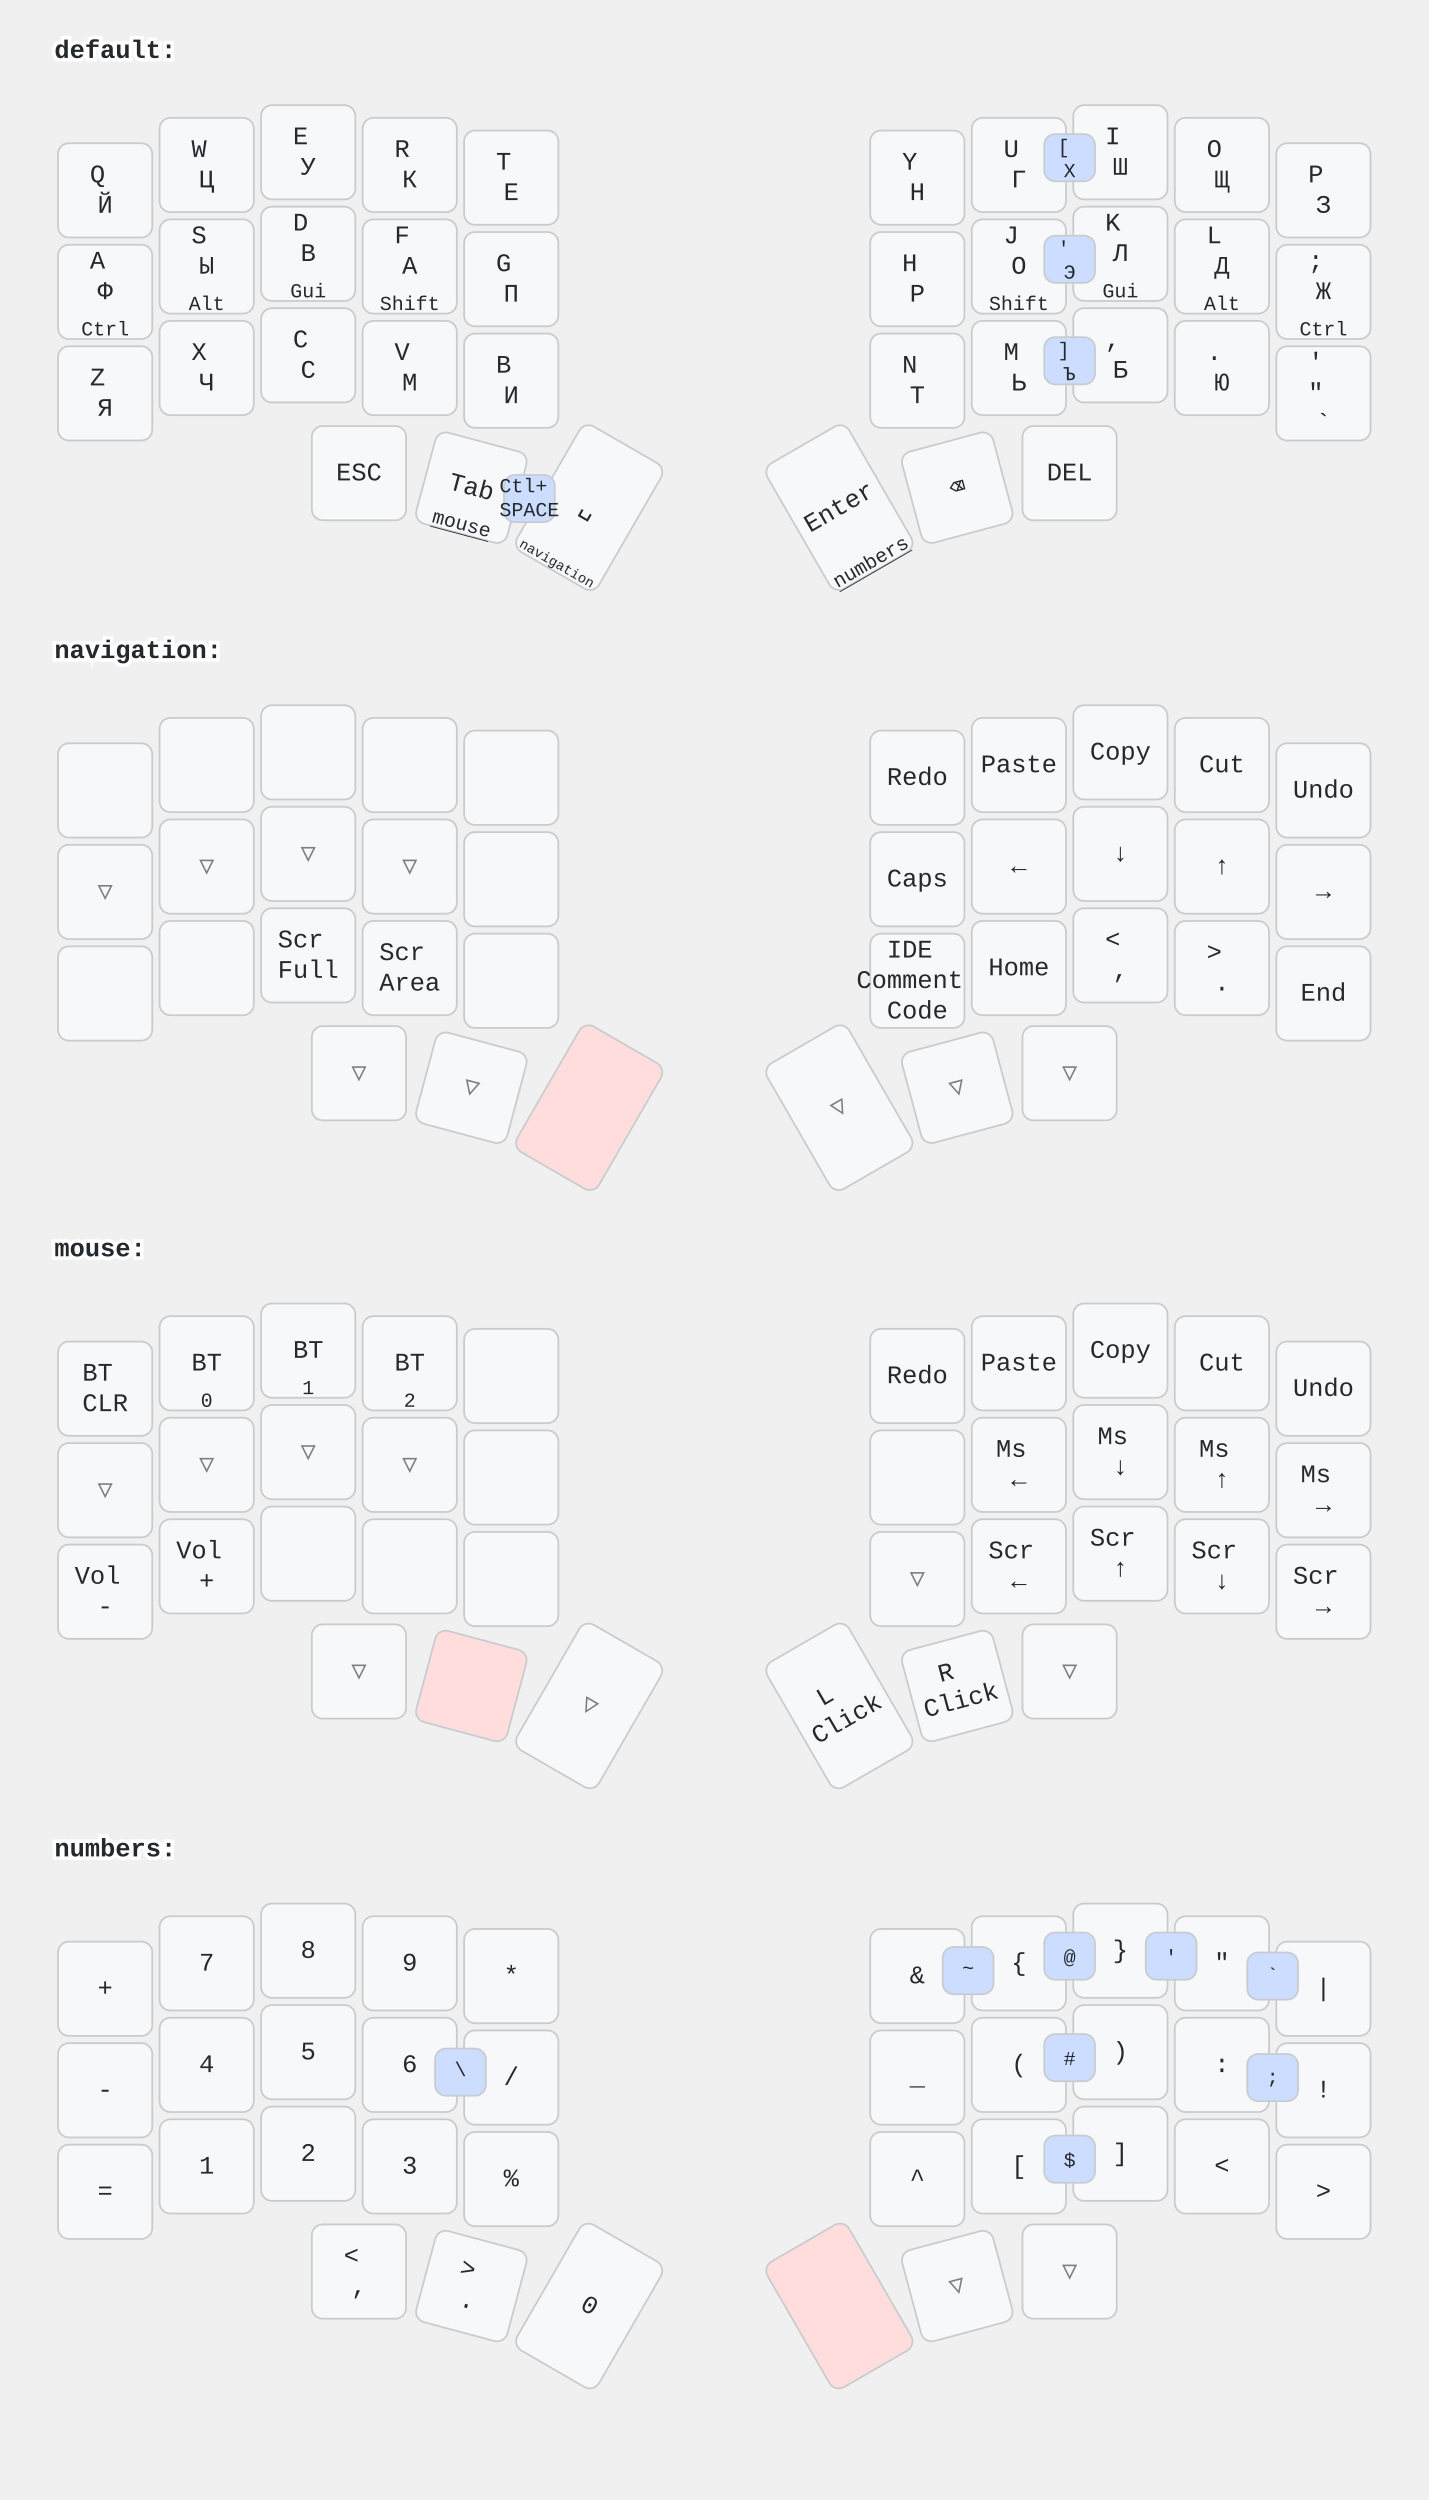
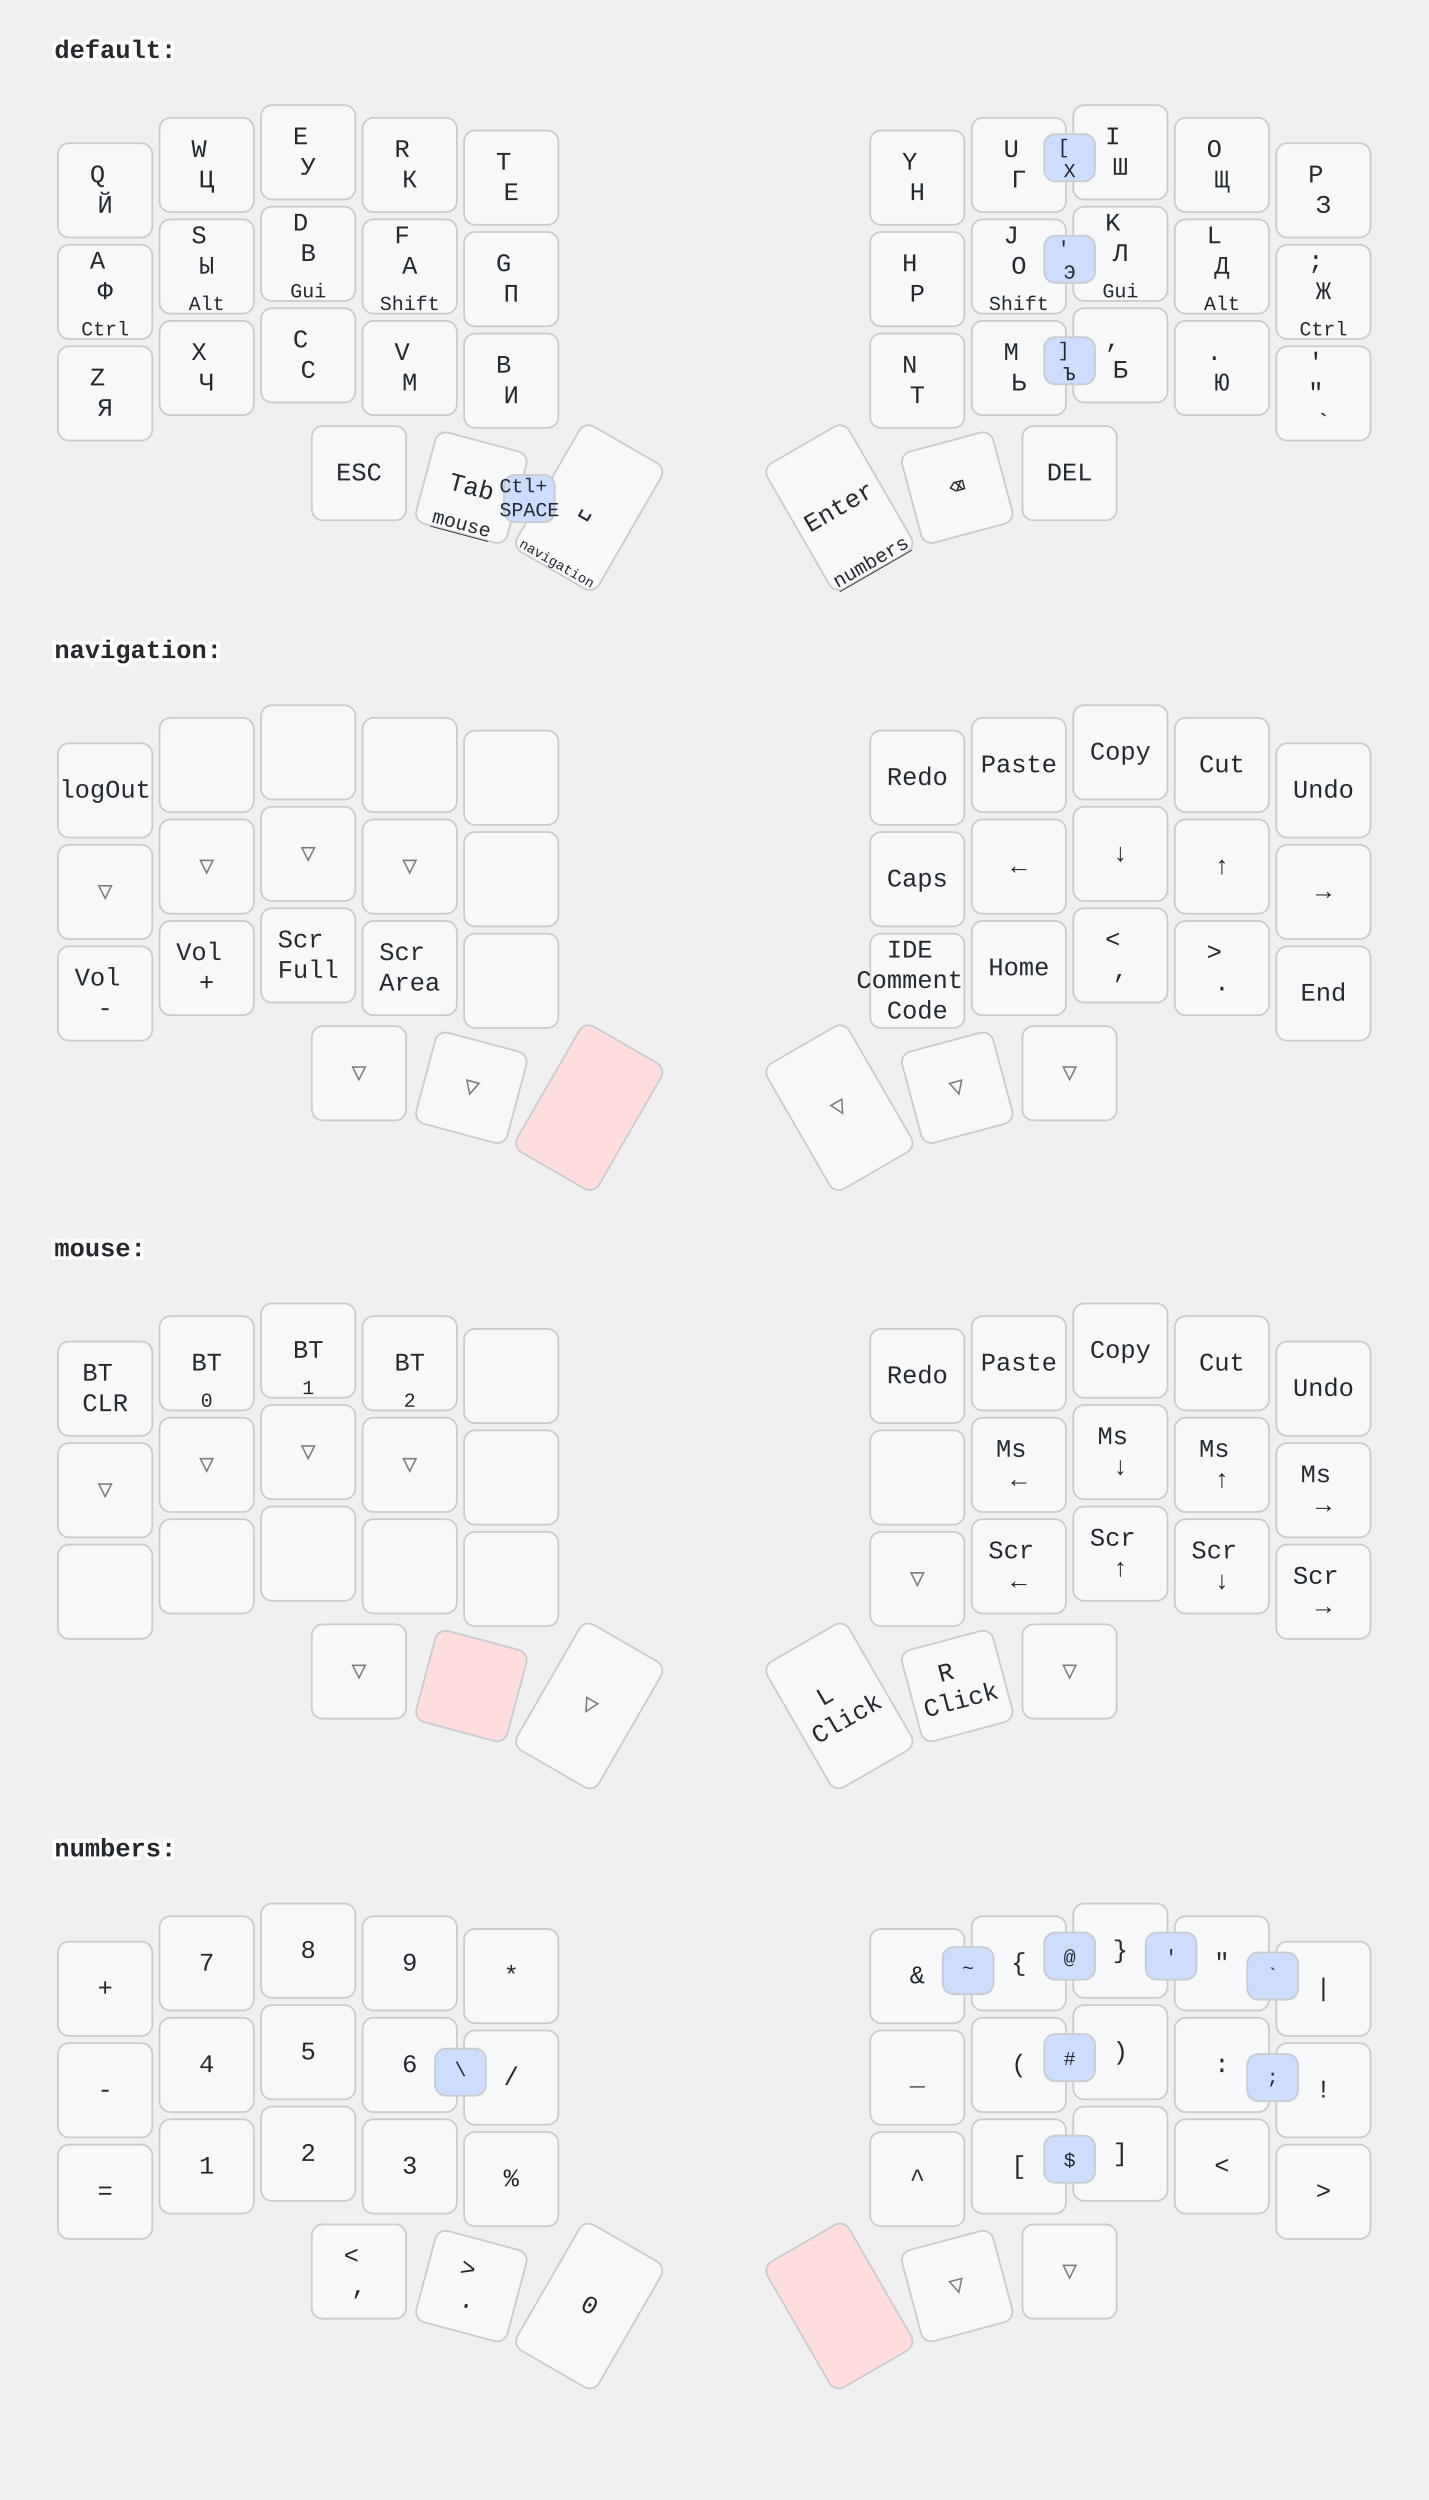
<svg xmlns="http://www.w3.org/2000/svg" width="788" height="1379" viewBox="0 0 788 1379" class="keymap">
  <style>/* inherit to force styles through use tags */
svg path {
    fill: inherit;
}

/* font and background color specifications */
svg.keymap {
    font-family: SFMono-Regular,Consolas,Liberation Mono,Menlo,monospace;
    font-size: 14px;
    font-kerning: normal;
    text-rendering: optimizeLegibility;
    fill: #24292e;
}

/* default key styling */
rect.key {
    fill: #f6f8fa;
}

rect.key, rect.combo {
    stroke: #c9cccf;
    stroke-width: 1;
}

/* default key side styling, only used is draw_key_sides is set */
rect.side {
    filter: brightness(90%);
}

/* color accent for combo boxes */
rect.combo, rect.combo-separate {
    fill: #cdf;
}

/* color accent for held keys */
rect.held, rect.combo.held {
    fill: #fdd;
}

/* color accent for ghost (optional) keys */
rect.ghost, rect.combo.ghost {
    stroke-dasharray: 4, 4;
    stroke-width: 2;
}

text {
    text-anchor: middle;
    dominant-baseline: middle;
}

/* styling for layer labels */
text.label {
    font-weight: bold;
    text-anchor: start;
    stroke: white;
    stroke-width: 4;
    paint-order: stroke;
}

/* styling for optional footer */
text.footer {
    text-anchor: end;
    dominant-baseline: auto;
    stroke: white;
    stroke-width: 4;
    paint-order: stroke;
}

/* styling for combo tap, and key non-tap label text */
text.combo, text.hold, text.shifted, text.left, text.right {
    font-size: 11px;
}

text.hold {
    text-anchor: middle;
    dominant-baseline: auto;
}

text.shifted {
    text-anchor: middle;
    dominant-baseline: hanging;
}

text.left {
    text-anchor: start;
}

text.right {
    text-anchor: end;
}

text.layer-activator {
    text-decoration: underline;
}

/* styling for hold/shifted label text in combo box */
text.combo.hold, text.combo.shifted, text.combo.left, text.combo.right {
    font-size: 8px;
}

/* lighter symbol for transparent keys */
text.trans {
    fill: #7b7e81;
}

/* styling for combo dendrons */
path.combo {
    stroke-width: 1;
    stroke: gray;
    fill: none;
}

/* Start Tabler Icons Cleanup */
/* cannot use height/width with glyphs */
.icon-tabler &gt; path {
    fill: inherit;
    stroke: inherit;
    stroke-width: 2;
}
/* hide tabler's default box */
.icon-tabler &gt; path[stroke="none"][fill="none"] {
    visibility: hidden;
}
/* End Tabler Icons Cleanup */

@media (prefers-color-scheme: dark) {
svg.keymap { fill: #d1d6db; }
rect.key { fill: #3f4750; }
rect.key, rect.combo { stroke: #60666c; }
rect.combo, rect.combo-separate { fill: #1f3d7a; }
rect.held, rect.combo.held { fill: #854747; }
text.label, text.footer { stroke: black; }
text.trans { fill: #7e8184; }
path.combo { stroke: #7f7f7f; }

}</style>
  <g transform="translate(30, 0)" class="layer-default">
    <text x="0" y="28" class="label" id="default">default:</text>
    <g transform="translate(0, 56)">
      <g transform="translate(28, 49)" class="key keypos-0">
        <rect rx="6" ry="6" x="-26" y="-26" width="52" height="52" class="key" />
        <text x="0" y="0" class="key tap">
          <tspan x="0" dy="-0.6em">Q</tspan>
          <tspan x="0" dy="1.2em">Й</tspan>
        </text>
      </g>
      <g transform="translate(84, 35)" class="key keypos-1">
        <rect rx="6" ry="6" x="-26" y="-26" width="52" height="52" class="key" />
        <text x="0" y="0" class="key tap">
          <tspan x="0" dy="-0.6em">W</tspan>
          <tspan x="0" dy="1.2em">Ц</tspan>
        </text>
      </g>
      <g transform="translate(140, 28)" class="key keypos-2">
        <rect rx="6" ry="6" x="-26" y="-26" width="52" height="52" class="key" />
        <text x="0" y="0" class="key tap">
          <tspan x="0" dy="-0.6em">E</tspan>
          <tspan x="0" dy="1.2em">У</tspan>
        </text>
      </g>
      <g transform="translate(196, 35)" class="key keypos-3">
        <rect rx="6" ry="6" x="-26" y="-26" width="52" height="52" class="key" />
        <text x="0" y="0" class="key tap">
          <tspan x="0" dy="-0.6em">R</tspan>
          <tspan x="0" dy="1.2em">К</tspan>
        </text>
      </g>
      <g transform="translate(252, 42)" class="key keypos-4">
        <rect rx="6" ry="6" x="-26" y="-26" width="52" height="52" class="key" />
        <text x="0" y="0" class="key tap">
          <tspan x="0" dy="-0.6em">T</tspan>
          <tspan x="0" dy="1.2em">Е</tspan>
        </text>
      </g>
      <g transform="translate(476, 42)" class="key keypos-5">
        <rect rx="6" ry="6" x="-26" y="-26" width="52" height="52" class="key" />
        <text x="0" y="0" class="key tap">
          <tspan x="0" dy="-0.6em">Y</tspan>
          <tspan x="0" dy="1.2em">Н</tspan>
        </text>
      </g>
      <g transform="translate(532, 35)" class="key keypos-6">
        <rect rx="6" ry="6" x="-26" y="-26" width="52" height="52" class="key" />
        <text x="0" y="0" class="key tap">
          <tspan x="0" dy="-0.6em">U</tspan>
          <tspan x="0" dy="1.2em">Г</tspan>
        </text>
      </g>
      <g transform="translate(588, 28)" class="key keypos-7">
        <rect rx="6" ry="6" x="-26" y="-26" width="52" height="52" class="key" />
        <text x="0" y="0" class="key tap">
          <tspan x="0" dy="-0.6em">I</tspan>
          <tspan x="0" dy="1.2em">Ш</tspan>
        </text>
      </g>
      <g transform="translate(644, 35)" class="key keypos-8">
        <rect rx="6" ry="6" x="-26" y="-26" width="52" height="52" class="key" />
        <text x="0" y="0" class="key tap">
          <tspan x="0" dy="-0.6em">O</tspan>
          <tspan x="0" dy="1.2em">Щ</tspan>
        </text>
      </g>
      <g transform="translate(700, 49)" class="key keypos-9">
        <rect rx="6" ry="6" x="-26" y="-26" width="52" height="52" class="key" />
        <text x="0" y="0" class="key tap">
          <tspan x="0" dy="-0.6em">P</tspan>
          <tspan x="0" dy="1.2em">З</tspan>
        </text>
      </g>
      <g transform="translate(28, 105)" class="key keypos-10">
        <rect rx="6" ry="6" x="-26" y="-26" width="52" height="52" class="key" />
        <text x="0" y="0" class="key tap">
          <tspan x="0" dy="-1.2em">A</tspan>
          <tspan x="0" dy="1.2em">Ф</tspan>
        </text>
        <text x="0" y="24" class="key hold">Ctrl</text>
      </g>
      <g transform="translate(84, 91)" class="key keypos-11">
        <rect rx="6" ry="6" x="-26" y="-26" width="52" height="52" class="key" />
        <text x="0" y="0" class="key tap">
          <tspan x="0" dy="-1.2em">S</tspan>
          <tspan x="0" dy="1.2em">Ы</tspan>
        </text>
        <text x="0" y="24" class="key hold">Alt</text>
      </g>
      <g transform="translate(140, 84)" class="key keypos-12">
        <rect rx="6" ry="6" x="-26" y="-26" width="52" height="52" class="key" />
        <text x="0" y="0" class="key tap">
          <tspan x="0" dy="-1.2em">D</tspan>
          <tspan x="0" dy="1.2em">В</tspan>
        </text>
        <text x="0" y="24" class="key hold">Gui</text>
      </g>
      <g transform="translate(196, 91)" class="key keypos-13">
        <rect rx="6" ry="6" x="-26" y="-26" width="52" height="52" class="key" />
        <text x="0" y="0" class="key tap">
          <tspan x="0" dy="-1.2em">F</tspan>
          <tspan x="0" dy="1.2em">А</tspan>
        </text>
        <text x="0" y="24" class="key hold">Shift</text>
      </g>
      <g transform="translate(252, 98)" class="key keypos-14">
        <rect rx="6" ry="6" x="-26" y="-26" width="52" height="52" class="key" />
        <text x="0" y="0" class="key tap">
          <tspan x="0" dy="-0.6em">G</tspan>
          <tspan x="0" dy="1.2em">П</tspan>
        </text>
      </g>
      <g transform="translate(476, 98)" class="key keypos-15">
        <rect rx="6" ry="6" x="-26" y="-26" width="52" height="52" class="key" />
        <text x="0" y="0" class="key tap">
          <tspan x="0" dy="-0.6em">H</tspan>
          <tspan x="0" dy="1.2em">Р</tspan>
        </text>
      </g>
      <g transform="translate(532, 91)" class="key keypos-16">
        <rect rx="6" ry="6" x="-26" y="-26" width="52" height="52" class="key" />
        <text x="0" y="0" class="key tap">
          <tspan x="0" dy="-1.2em">J</tspan>
          <tspan x="0" dy="1.2em">О</tspan>
        </text>
        <text x="0" y="24" class="key hold">Shift</text>
      </g>
      <g transform="translate(588, 84)" class="key keypos-17">
        <rect rx="6" ry="6" x="-26" y="-26" width="52" height="52" class="key" />
        <text x="0" y="0" class="key tap">
          <tspan x="0" dy="-1.2em">K</tspan>
          <tspan x="0" dy="1.2em">Л</tspan>
        </text>
        <text x="0" y="24" class="key hold">Gui</text>
      </g>
      <g transform="translate(644, 91)" class="key keypos-18">
        <rect rx="6" ry="6" x="-26" y="-26" width="52" height="52" class="key" />
        <text x="0" y="0" class="key tap">
          <tspan x="0" dy="-1.2em">L</tspan>
          <tspan x="0" dy="1.2em">Д</tspan>
        </text>
        <text x="0" y="24" class="key hold">Alt</text>
      </g>
      <g transform="translate(700, 105)" class="key keypos-19">
        <rect rx="6" ry="6" x="-26" y="-26" width="52" height="52" class="key" />
        <text x="0" y="0" class="key tap">
          <tspan x="0" dy="-1.2em">;</tspan>
          <tspan x="0" dy="1.2em">Ж</tspan>
        </text>
        <text x="0" y="24" class="key hold">Ctrl</text>
      </g>
      <g transform="translate(28, 161)" class="key keypos-20">
        <rect rx="6" ry="6" x="-26" y="-26" width="52" height="52" class="key" />
        <text x="0" y="0" class="key tap">
          <tspan x="0" dy="-0.6em">Z</tspan>
          <tspan x="0" dy="1.2em">Я</tspan>
        </text>
      </g>
      <g transform="translate(84, 147)" class="key keypos-21">
        <rect rx="6" ry="6" x="-26" y="-26" width="52" height="52" class="key" />
        <text x="0" y="0" class="key tap">
          <tspan x="0" dy="-0.6em">X</tspan>
          <tspan x="0" dy="1.2em">Ч</tspan>
        </text>
      </g>
      <g transform="translate(140, 140)" class="key keypos-22">
        <rect rx="6" ry="6" x="-26" y="-26" width="52" height="52" class="key" />
        <text x="0" y="0" class="key tap">
          <tspan x="0" dy="-0.6em">C</tspan>
          <tspan x="0" dy="1.2em">С</tspan>
        </text>
      </g>
      <g transform="translate(196, 147)" class="key keypos-23">
        <rect rx="6" ry="6" x="-26" y="-26" width="52" height="52" class="key" />
        <text x="0" y="0" class="key tap">
          <tspan x="0" dy="-0.6em">V</tspan>
          <tspan x="0" dy="1.2em">М</tspan>
        </text>
      </g>
      <g transform="translate(252, 154)" class="key keypos-24">
        <rect rx="6" ry="6" x="-26" y="-26" width="52" height="52" class="key" />
        <text x="0" y="0" class="key tap">
          <tspan x="0" dy="-0.6em">B</tspan>
          <tspan x="0" dy="1.2em">И</tspan>
        </text>
      </g>
      <g transform="translate(476, 154)" class="key keypos-25">
        <rect rx="6" ry="6" x="-26" y="-26" width="52" height="52" class="key" />
        <text x="0" y="0" class="key tap">
          <tspan x="0" dy="-0.6em">N</tspan>
          <tspan x="0" dy="1.2em">Т</tspan>
        </text>
      </g>
      <g transform="translate(532, 147)" class="key keypos-26">
        <rect rx="6" ry="6" x="-26" y="-26" width="52" height="52" class="key" />
        <text x="0" y="0" class="key tap">
          <tspan x="0" dy="-0.6em">M</tspan>
          <tspan x="0" dy="1.2em">Ь</tspan>
        </text>
      </g>
      <g transform="translate(588, 140)" class="key keypos-27">
        <rect rx="6" ry="6" x="-26" y="-26" width="52" height="52" class="key" />
        <text x="0" y="0" class="key tap">
          <tspan x="0" dy="-0.6em">,</tspan>
          <tspan x="0" dy="1.2em">Б</tspan>
        </text>
      </g>
      <g transform="translate(644, 147)" class="key keypos-28">
        <rect rx="6" ry="6" x="-26" y="-26" width="52" height="52" class="key" />
        <text x="0" y="0" class="key tap">
          <tspan x="0" dy="-0.6em">.</tspan>
          <tspan x="0" dy="1.2em">Ю</tspan>
        </text>
      </g>
      <g transform="translate(700, 161)" class="key keypos-29">
        <rect rx="6" ry="6" x="-26" y="-26" width="52" height="52" class="key" />
        <text x="0" y="0" class="key tap">
          <tspan x="0" dy="-1.2em">'</tspan>
          <tspan x="0" dy="1.2em">"</tspan>
          <tspan x="0" dy="1.2em">`</tspan>
        </text>
      </g>
      <g transform="translate(168, 205)" class="key keypos-30">
        <rect rx="6" ry="6" x="-26" y="-26" width="52" height="52" class="key" />
        <text x="0" y="0" class="key tap">ESC</text>
      </g>
      <g transform="translate(230, 213) rotate(15.0)" class="key keypos-31">
        <rect rx="6" ry="6" x="-26" y="-26" width="52" height="52" class="key" />
        <text x="0" y="0" class="key tap">Tab</text>
        <a href="#mouse">
          <text x="0" y="24" class="key hold layer-activator">mouse</text>
        </a>
      </g>
      <g transform="translate(295, 224) rotate(30.0)" class="key keypos-32">
        <rect rx="6" ry="6" x="-26" y="-40" width="52" height="80" class="key" />
        <text x="0" y="0" class="key tap">␣</text>
        <a href="#navigation">
          <text x="0" y="38" class="key hold layer-activator">
            <tspan style="font-size: 70%">navigation</tspan>
          </text>
        </a>
      </g>
      <g transform="translate(433, 224) rotate(-30.0)" class="key keypos-33">
        <rect rx="6" ry="6" x="-26" y="-40" width="52" height="80" class="key" />
        <text x="0" y="0" class="key tap">Enter</text>
        <a href="#numbers">
          <text x="0" y="38" class="key hold layer-activator">numbers</text>
        </a>
      </g>
      <g transform="translate(498, 213) rotate(-15.0)" class="key keypos-34">
        <rect rx="6" ry="6" x="-26" y="-26" width="52" height="52" class="key" />
        <text x="0" y="0" class="key tap">⌫</text>
      </g>
      <g transform="translate(560, 205)" class="key keypos-35">
        <rect rx="6" ry="6" x="-26" y="-26" width="52" height="52" class="key" />
        <text x="0" y="0" class="key tap">DEL</text>
      </g>
      <g class="combo combopos-0">
        <rect rx="6" ry="6" x="546" y="18" width="28" height="26" class="combo" />
        <text x="560" y="32" class="combo tap">
          <tspan x="560" dy="-0.6em">[</tspan>
          <tspan x="560" dy="1.2em">Х</tspan>
        </text>
      </g>
      <g class="combo combopos-1">
        <rect rx="6" ry="6" x="546" y="74" width="28" height="26" class="combo" />
        <text x="560" y="88" class="combo tap">
          <tspan x="560" dy="-0.6em">'</tspan>
          <tspan x="560" dy="1.2em">Э</tspan>
        </text>
      </g>
      <g class="combo combopos-2">
        <rect rx="6" ry="6" x="546" y="130" width="28" height="26" class="combo" />
        <text x="560" y="144" class="combo tap">
          <tspan x="560" dy="-0.6em">]</tspan>
          <tspan x="560" dy="1.2em">Ъ</tspan>
        </text>
      </g>
      <g class="combo combopos-3">
        <rect rx="6" ry="6" x="248" y="206" width="28" height="26" class="combo" />
        <text x="262" y="219" class="combo tap">
          <tspan x="262" dy="-0.6em">Ctl+</tspan>
          <tspan x="262" dy="1.2em">SPACE</tspan>
        </text>
      </g>
    </g>
  </g>
  <g transform="translate(30, 331)" class="layer-navigation">
    <text x="0" y="28" class="label" id="navigation">navigation:</text>
    <g transform="translate(0, 56)">
      <g transform="translate(28, 49)" class="key keypos-0">
        <rect rx="6" ry="6" x="-26" y="-26" width="52" height="52" class="key" />
+         <text x="0" y="0" class="key tap">logOut</text>
      </g>
      <g transform="translate(84, 35)" class="key keypos-1">
        <rect rx="6" ry="6" x="-26" y="-26" width="52" height="52" class="key" />
      </g>
      <g transform="translate(140, 28)" class="key keypos-2">
        <rect rx="6" ry="6" x="-26" y="-26" width="52" height="52" class="key" />
      </g>
      <g transform="translate(196, 35)" class="key keypos-3">
        <rect rx="6" ry="6" x="-26" y="-26" width="52" height="52" class="key" />
      </g>
      <g transform="translate(252, 42)" class="key keypos-4">
        <rect rx="6" ry="6" x="-26" y="-26" width="52" height="52" class="key" />
      </g>
      <g transform="translate(476, 42)" class="key keypos-5">
        <rect rx="6" ry="6" x="-26" y="-26" width="52" height="52" class="key" />
        <text x="0" y="0" class="key tap">Redo</text>
      </g>
      <g transform="translate(532, 35)" class="key keypos-6">
        <rect rx="6" ry="6" x="-26" y="-26" width="52" height="52" class="key" />
        <text x="0" y="0" class="key tap">Paste</text>
      </g>
      <g transform="translate(588, 28)" class="key keypos-7">
        <rect rx="6" ry="6" x="-26" y="-26" width="52" height="52" class="key" />
        <text x="0" y="0" class="key tap">Copy</text>
      </g>
      <g transform="translate(644, 35)" class="key keypos-8">
        <rect rx="6" ry="6" x="-26" y="-26" width="52" height="52" class="key" />
        <text x="0" y="0" class="key tap">Cut</text>
      </g>
      <g transform="translate(700, 49)" class="key keypos-9">
        <rect rx="6" ry="6" x="-26" y="-26" width="52" height="52" class="key" />
        <text x="0" y="0" class="key tap">Undo</text>
      </g>
      <g transform="translate(28, 105)" class="key trans keypos-10">
        <rect rx="6" ry="6" x="-26" y="-26" width="52" height="52" class="key trans" />
        <text x="0" y="0" class="key trans tap">▽</text>
      </g>
      <g transform="translate(84, 91)" class="key trans keypos-11">
        <rect rx="6" ry="6" x="-26" y="-26" width="52" height="52" class="key trans" />
        <text x="0" y="0" class="key trans tap">▽</text>
      </g>
      <g transform="translate(140, 84)" class="key trans keypos-12">
        <rect rx="6" ry="6" x="-26" y="-26" width="52" height="52" class="key trans" />
        <text x="0" y="0" class="key trans tap">▽</text>
      </g>
      <g transform="translate(196, 91)" class="key trans keypos-13">
        <rect rx="6" ry="6" x="-26" y="-26" width="52" height="52" class="key trans" />
        <text x="0" y="0" class="key trans tap">▽</text>
      </g>
      <g transform="translate(252, 98)" class="key keypos-14">
        <rect rx="6" ry="6" x="-26" y="-26" width="52" height="52" class="key" />
      </g>
      <g transform="translate(476, 98)" class="key keypos-15">
        <rect rx="6" ry="6" x="-26" y="-26" width="52" height="52" class="key" />
        <text x="0" y="0" class="key tap">Caps</text>
      </g>
      <g transform="translate(532, 91)" class="key keypos-16">
        <rect rx="6" ry="6" x="-26" y="-26" width="52" height="52" class="key" />
        <text x="0" y="0" class="key tap">←</text>
      </g>
      <g transform="translate(588, 84)" class="key keypos-17">
        <rect rx="6" ry="6" x="-26" y="-26" width="52" height="52" class="key" />
        <text x="0" y="0" class="key tap">↓</text>
      </g>
      <g transform="translate(644, 91)" class="key keypos-18">
        <rect rx="6" ry="6" x="-26" y="-26" width="52" height="52" class="key" />
        <text x="0" y="0" class="key tap">↑</text>
      </g>
      <g transform="translate(700, 105)" class="key keypos-19">
        <rect rx="6" ry="6" x="-26" y="-26" width="52" height="52" class="key" />
        <text x="0" y="0" class="key tap">→</text>
      </g>
      <g transform="translate(28, 161)" class="key keypos-20">
        <rect rx="6" ry="6" x="-26" y="-26" width="52" height="52" class="key" />
+         <text x="0" y="0" class="key tap">
+           <tspan x="0" dy="-0.6em">Vol</tspan>
+           <tspan x="0" dy="1.2em">-</tspan>
+         </text>
      </g>
      <g transform="translate(84, 147)" class="key keypos-21">
        <rect rx="6" ry="6" x="-26" y="-26" width="52" height="52" class="key" />
+         <text x="0" y="0" class="key tap">
+           <tspan x="0" dy="-0.6em">Vol</tspan>
+           <tspan x="0" dy="1.2em">+</tspan>
+         </text>
      </g>
      <g transform="translate(140, 140)" class="key keypos-22">
        <rect rx="6" ry="6" x="-26" y="-26" width="52" height="52" class="key" />
        <text x="0" y="0" class="key tap">
          <tspan x="0" dy="-0.6em">Scr</tspan>
          <tspan x="0" dy="1.2em">Full</tspan>
        </text>
      </g>
      <g transform="translate(196, 147)" class="key keypos-23">
        <rect rx="6" ry="6" x="-26" y="-26" width="52" height="52" class="key" />
        <text x="0" y="0" class="key tap">
          <tspan x="0" dy="-0.6em">Scr</tspan>
          <tspan x="0" dy="1.2em">Area</tspan>
        </text>
      </g>
      <g transform="translate(252, 154)" class="key keypos-24">
        <rect rx="6" ry="6" x="-26" y="-26" width="52" height="52" class="key" />
      </g>
      <g transform="translate(476, 154)" class="key keypos-25">
        <rect rx="6" ry="6" x="-26" y="-26" width="52" height="52" class="key" />
        <text x="0" y="0" class="key tap">
          <tspan x="0" dy="-1.2em">IDE</tspan>
          <tspan x="0" dy="1.2em">Comment</tspan>
          <tspan x="0" dy="1.2em">Code</tspan>
        </text>
      </g>
      <g transform="translate(532, 147)" class="key keypos-26">
        <rect rx="6" ry="6" x="-26" y="-26" width="52" height="52" class="key" />
        <text x="0" y="0" class="key tap">Home</text>
      </g>
      <g transform="translate(588, 140)" class="key keypos-27">
        <rect rx="6" ry="6" x="-26" y="-26" width="52" height="52" class="key" />
        <text x="0" y="0" class="key tap">
          <tspan x="0" dy="-0.6em">&lt;</tspan>
          <tspan x="0" dy="1.2em">,</tspan>
        </text>
      </g>
      <g transform="translate(644, 147)" class="key keypos-28">
        <rect rx="6" ry="6" x="-26" y="-26" width="52" height="52" class="key" />
        <text x="0" y="0" class="key tap">
          <tspan x="0" dy="-0.6em">&gt;</tspan>
          <tspan x="0" dy="1.2em">.</tspan>
        </text>
      </g>
      <g transform="translate(700, 161)" class="key keypos-29">
        <rect rx="6" ry="6" x="-26" y="-26" width="52" height="52" class="key" />
        <text x="0" y="0" class="key tap">End</text>
      </g>
      <g transform="translate(168, 205)" class="key trans keypos-30">
        <rect rx="6" ry="6" x="-26" y="-26" width="52" height="52" class="key trans" />
        <text x="0" y="0" class="key trans tap">▽</text>
      </g>
      <g transform="translate(230, 213) rotate(15.0)" class="key trans keypos-31">
        <rect rx="6" ry="6" x="-26" y="-26" width="52" height="52" class="key trans" />
        <text x="0" y="0" class="key trans tap">▽</text>
      </g>
      <g transform="translate(295, 224) rotate(30.0)" class="key held keypos-32">
        <rect rx="6" ry="6" x="-26" y="-40" width="52" height="80" class="key held" />
      </g>
      <g transform="translate(433, 224) rotate(-30.0)" class="key trans keypos-33">
        <rect rx="6" ry="6" x="-26" y="-40" width="52" height="80" class="key trans" />
        <text x="0" y="0" class="key trans tap">▽</text>
      </g>
      <g transform="translate(498, 213) rotate(-15.0)" class="key trans keypos-34">
        <rect rx="6" ry="6" x="-26" y="-26" width="52" height="52" class="key trans" />
        <text x="0" y="0" class="key trans tap">▽</text>
      </g>
      <g transform="translate(560, 205)" class="key trans keypos-35">
        <rect rx="6" ry="6" x="-26" y="-26" width="52" height="52" class="key trans" />
        <text x="0" y="0" class="key trans tap">▽</text>
      </g>
    </g>
  </g>
  <g transform="translate(30, 661)" class="layer-mouse">
    <text x="0" y="28" class="label" id="mouse">mouse:</text>
    <g transform="translate(0, 56)">
      <g transform="translate(28, 49)" class="key keypos-0">
        <rect rx="6" ry="6" x="-26" y="-26" width="52" height="52" class="key" />
        <text x="0" y="0" class="key tap">
          <tspan x="0" dy="-0.6em">BT</tspan>
          <tspan x="0" dy="1.2em">CLR</tspan>
        </text>
      </g>
      <g transform="translate(84, 35)" class="key keypos-1">
        <rect rx="6" ry="6" x="-26" y="-26" width="52" height="52" class="key" />
        <text x="0" y="0" class="key tap">BT</text>
        <text x="0" y="24" class="key hold">0</text>
      </g>
      <g transform="translate(140, 28)" class="key keypos-2">
        <rect rx="6" ry="6" x="-26" y="-26" width="52" height="52" class="key" />
        <text x="0" y="0" class="key tap">BT</text>
        <text x="0" y="24" class="key hold">1</text>
      </g>
      <g transform="translate(196, 35)" class="key keypos-3">
        <rect rx="6" ry="6" x="-26" y="-26" width="52" height="52" class="key" />
        <text x="0" y="0" class="key tap">BT</text>
        <text x="0" y="24" class="key hold">2</text>
      </g>
      <g transform="translate(252, 42)" class="key keypos-4">
        <rect rx="6" ry="6" x="-26" y="-26" width="52" height="52" class="key" />
      </g>
      <g transform="translate(476, 42)" class="key keypos-5">
        <rect rx="6" ry="6" x="-26" y="-26" width="52" height="52" class="key" />
        <text x="0" y="0" class="key tap">Redo</text>
      </g>
      <g transform="translate(532, 35)" class="key keypos-6">
        <rect rx="6" ry="6" x="-26" y="-26" width="52" height="52" class="key" />
        <text x="0" y="0" class="key tap">Paste</text>
      </g>
      <g transform="translate(588, 28)" class="key keypos-7">
        <rect rx="6" ry="6" x="-26" y="-26" width="52" height="52" class="key" />
        <text x="0" y="0" class="key tap">Copy</text>
      </g>
      <g transform="translate(644, 35)" class="key keypos-8">
        <rect rx="6" ry="6" x="-26" y="-26" width="52" height="52" class="key" />
        <text x="0" y="0" class="key tap">Cut</text>
      </g>
      <g transform="translate(700, 49)" class="key keypos-9">
        <rect rx="6" ry="6" x="-26" y="-26" width="52" height="52" class="key" />
        <text x="0" y="0" class="key tap">Undo</text>
      </g>
      <g transform="translate(28, 105)" class="key trans keypos-10">
        <rect rx="6" ry="6" x="-26" y="-26" width="52" height="52" class="key trans" />
        <text x="0" y="0" class="key trans tap">▽</text>
      </g>
      <g transform="translate(84, 91)" class="key trans keypos-11">
        <rect rx="6" ry="6" x="-26" y="-26" width="52" height="52" class="key trans" />
        <text x="0" y="0" class="key trans tap">▽</text>
      </g>
      <g transform="translate(140, 84)" class="key trans keypos-12">
        <rect rx="6" ry="6" x="-26" y="-26" width="52" height="52" class="key trans" />
        <text x="0" y="0" class="key trans tap">▽</text>
      </g>
      <g transform="translate(196, 91)" class="key trans keypos-13">
        <rect rx="6" ry="6" x="-26" y="-26" width="52" height="52" class="key trans" />
        <text x="0" y="0" class="key trans tap">▽</text>
      </g>
      <g transform="translate(252, 98)" class="key keypos-14">
        <rect rx="6" ry="6" x="-26" y="-26" width="52" height="52" class="key" />
      </g>
      <g transform="translate(476, 98)" class="key keypos-15">
        <rect rx="6" ry="6" x="-26" y="-26" width="52" height="52" class="key" />
      </g>
      <g transform="translate(532, 91)" class="key keypos-16">
        <rect rx="6" ry="6" x="-26" y="-26" width="52" height="52" class="key" />
        <text x="0" y="0" class="key tap">
          <tspan x="0" dy="-0.6em">Ms</tspan>
          <tspan x="0" dy="1.2em">←</tspan>
        </text>
      </g>
      <g transform="translate(588, 84)" class="key keypos-17">
        <rect rx="6" ry="6" x="-26" y="-26" width="52" height="52" class="key" />
        <text x="0" y="0" class="key tap">
          <tspan x="0" dy="-0.6em">Ms</tspan>
          <tspan x="0" dy="1.2em">↓</tspan>
        </text>
      </g>
      <g transform="translate(644, 91)" class="key keypos-18">
        <rect rx="6" ry="6" x="-26" y="-26" width="52" height="52" class="key" />
        <text x="0" y="0" class="key tap">
          <tspan x="0" dy="-0.6em">Ms</tspan>
          <tspan x="0" dy="1.2em">↑</tspan>
        </text>
      </g>
      <g transform="translate(700, 105)" class="key keypos-19">
        <rect rx="6" ry="6" x="-26" y="-26" width="52" height="52" class="key" />
        <text x="0" y="0" class="key tap">
          <tspan x="0" dy="-0.6em">Ms</tspan>
          <tspan x="0" dy="1.2em">→</tspan>
        </text>
      </g>
      <g transform="translate(28, 161)" class="key keypos-20">
        <rect rx="6" ry="6" x="-26" y="-26" width="52" height="52" class="key" />
-         <text x="0" y="0" class="key tap">
-           <tspan x="0" dy="-0.6em">Vol</tspan>
-           <tspan x="0" dy="1.2em">-</tspan>
-         </text>
      </g>
      <g transform="translate(84, 147)" class="key keypos-21">
        <rect rx="6" ry="6" x="-26" y="-26" width="52" height="52" class="key" />
-         <text x="0" y="0" class="key tap">
-           <tspan x="0" dy="-0.6em">Vol</tspan>
-           <tspan x="0" dy="1.2em">+</tspan>
-         </text>
      </g>
      <g transform="translate(140, 140)" class="key keypos-22">
        <rect rx="6" ry="6" x="-26" y="-26" width="52" height="52" class="key" />
      </g>
      <g transform="translate(196, 147)" class="key keypos-23">
        <rect rx="6" ry="6" x="-26" y="-26" width="52" height="52" class="key" />
      </g>
      <g transform="translate(252, 154)" class="key keypos-24">
        <rect rx="6" ry="6" x="-26" y="-26" width="52" height="52" class="key" />
      </g>
      <g transform="translate(476, 154)" class="key trans keypos-25">
        <rect rx="6" ry="6" x="-26" y="-26" width="52" height="52" class="key trans" />
        <text x="0" y="0" class="key trans tap">▽</text>
      </g>
      <g transform="translate(532, 147)" class="key keypos-26">
        <rect rx="6" ry="6" x="-26" y="-26" width="52" height="52" class="key" />
        <text x="0" y="0" class="key tap">
          <tspan x="0" dy="-0.6em">Scr</tspan>
          <tspan x="0" dy="1.2em">←</tspan>
        </text>
      </g>
      <g transform="translate(588, 140)" class="key keypos-27">
        <rect rx="6" ry="6" x="-26" y="-26" width="52" height="52" class="key" />
        <text x="0" y="0" class="key tap">
          <tspan x="0" dy="-0.6em">Scr</tspan>
          <tspan x="0" dy="1.2em">↑</tspan>
        </text>
      </g>
      <g transform="translate(644, 147)" class="key keypos-28">
        <rect rx="6" ry="6" x="-26" y="-26" width="52" height="52" class="key" />
        <text x="0" y="0" class="key tap">
          <tspan x="0" dy="-0.6em">Scr</tspan>
          <tspan x="0" dy="1.2em">↓</tspan>
        </text>
      </g>
      <g transform="translate(700, 161)" class="key keypos-29">
        <rect rx="6" ry="6" x="-26" y="-26" width="52" height="52" class="key" />
        <text x="0" y="0" class="key tap">
          <tspan x="0" dy="-0.6em">Scr</tspan>
          <tspan x="0" dy="1.2em">→</tspan>
        </text>
      </g>
      <g transform="translate(168, 205)" class="key trans keypos-30">
        <rect rx="6" ry="6" x="-26" y="-26" width="52" height="52" class="key trans" />
        <text x="0" y="0" class="key trans tap">▽</text>
      </g>
      <g transform="translate(230, 213) rotate(15.0)" class="key held keypos-31">
        <rect rx="6" ry="6" x="-26" y="-26" width="52" height="52" class="key held" />
      </g>
      <g transform="translate(295, 224) rotate(30.0)" class="key trans keypos-32">
        <rect rx="6" ry="6" x="-26" y="-40" width="52" height="80" class="key trans" />
        <text x="0" y="0" class="key trans tap">▽</text>
      </g>
      <g transform="translate(433, 224) rotate(-30.0)" class="key keypos-33">
        <rect rx="6" ry="6" x="-26" y="-40" width="52" height="80" class="key" />
        <text x="0" y="0" class="key tap">
          <tspan x="0" dy="-0.6em">L</tspan>
          <tspan x="0" dy="1.2em">Click</tspan>
        </text>
      </g>
      <g transform="translate(498, 213) rotate(-15.0)" class="key keypos-34">
        <rect rx="6" ry="6" x="-26" y="-26" width="52" height="52" class="key" />
        <text x="0" y="0" class="key tap">
          <tspan x="0" dy="-0.6em">R</tspan>
          <tspan x="0" dy="1.2em">Click</tspan>
        </text>
      </g>
      <g transform="translate(560, 205)" class="key trans keypos-35">
        <rect rx="6" ry="6" x="-26" y="-26" width="52" height="52" class="key trans" />
        <text x="0" y="0" class="key trans tap">▽</text>
      </g>
    </g>
  </g>
  <g transform="translate(30, 992)" class="layer-numbers">
    <text x="0" y="28" class="label" id="numbers">numbers:</text>
    <g transform="translate(0, 56)">
      <g transform="translate(28, 49)" class="key keypos-0">
        <rect rx="6" ry="6" x="-26" y="-26" width="52" height="52" class="key" />
        <text x="0" y="0" class="key tap">+</text>
      </g>
      <g transform="translate(84, 35)" class="key keypos-1">
        <rect rx="6" ry="6" x="-26" y="-26" width="52" height="52" class="key" />
        <text x="0" y="0" class="key tap">7</text>
      </g>
      <g transform="translate(140, 28)" class="key keypos-2">
        <rect rx="6" ry="6" x="-26" y="-26" width="52" height="52" class="key" />
        <text x="0" y="0" class="key tap">8</text>
      </g>
      <g transform="translate(196, 35)" class="key keypos-3">
        <rect rx="6" ry="6" x="-26" y="-26" width="52" height="52" class="key" />
        <text x="0" y="0" class="key tap">9</text>
      </g>
      <g transform="translate(252, 42)" class="key keypos-4">
        <rect rx="6" ry="6" x="-26" y="-26" width="52" height="52" class="key" />
        <text x="0" y="0" class="key tap">*</text>
      </g>
      <g transform="translate(476, 42)" class="key keypos-5">
        <rect rx="6" ry="6" x="-26" y="-26" width="52" height="52" class="key" />
        <text x="0" y="0" class="key tap">&amp;</text>
      </g>
      <g transform="translate(532, 35)" class="key keypos-6">
        <rect rx="6" ry="6" x="-26" y="-26" width="52" height="52" class="key" />
        <text x="0" y="0" class="key tap">{</text>
      </g>
      <g transform="translate(588, 28)" class="key keypos-7">
        <rect rx="6" ry="6" x="-26" y="-26" width="52" height="52" class="key" />
        <text x="0" y="0" class="key tap">}</text>
      </g>
      <g transform="translate(644, 35)" class="key keypos-8">
        <rect rx="6" ry="6" x="-26" y="-26" width="52" height="52" class="key" />
        <text x="0" y="0" class="key tap">"</text>
      </g>
      <g transform="translate(700, 49)" class="key keypos-9">
        <rect rx="6" ry="6" x="-26" y="-26" width="52" height="52" class="key" />
        <text x="0" y="0" class="key tap">|</text>
      </g>
      <g transform="translate(28, 105)" class="key keypos-10">
        <rect rx="6" ry="6" x="-26" y="-26" width="52" height="52" class="key" />
        <text x="0" y="0" class="key tap">-</text>
      </g>
      <g transform="translate(84, 91)" class="key keypos-11">
        <rect rx="6" ry="6" x="-26" y="-26" width="52" height="52" class="key" />
        <text x="0" y="0" class="key tap">4</text>
      </g>
      <g transform="translate(140, 84)" class="key keypos-12">
        <rect rx="6" ry="6" x="-26" y="-26" width="52" height="52" class="key" />
        <text x="0" y="0" class="key tap">5</text>
      </g>
      <g transform="translate(196, 91)" class="key keypos-13">
        <rect rx="6" ry="6" x="-26" y="-26" width="52" height="52" class="key" />
        <text x="0" y="0" class="key tap">6</text>
      </g>
      <g transform="translate(252, 98)" class="key keypos-14">
        <rect rx="6" ry="6" x="-26" y="-26" width="52" height="52" class="key" />
        <text x="0" y="0" class="key tap">/</text>
      </g>
      <g transform="translate(476, 98)" class="key keypos-15">
        <rect rx="6" ry="6" x="-26" y="-26" width="52" height="52" class="key" />
        <text x="0" y="0" class="key tap">_</text>
      </g>
      <g transform="translate(532, 91)" class="key keypos-16">
        <rect rx="6" ry="6" x="-26" y="-26" width="52" height="52" class="key" />
        <text x="0" y="0" class="key tap">(</text>
      </g>
      <g transform="translate(588, 84)" class="key keypos-17">
        <rect rx="6" ry="6" x="-26" y="-26" width="52" height="52" class="key" />
        <text x="0" y="0" class="key tap">)</text>
      </g>
      <g transform="translate(644, 91)" class="key keypos-18">
        <rect rx="6" ry="6" x="-26" y="-26" width="52" height="52" class="key" />
        <text x="0" y="0" class="key tap">:</text>
      </g>
      <g transform="translate(700, 105)" class="key keypos-19">
        <rect rx="6" ry="6" x="-26" y="-26" width="52" height="52" class="key" />
        <text x="0" y="0" class="key tap">!</text>
      </g>
      <g transform="translate(28, 161)" class="key keypos-20">
        <rect rx="6" ry="6" x="-26" y="-26" width="52" height="52" class="key" />
        <text x="0" y="0" class="key tap">=</text>
      </g>
      <g transform="translate(84, 147)" class="key keypos-21">
        <rect rx="6" ry="6" x="-26" y="-26" width="52" height="52" class="key" />
        <text x="0" y="0" class="key tap">1</text>
      </g>
      <g transform="translate(140, 140)" class="key keypos-22">
        <rect rx="6" ry="6" x="-26" y="-26" width="52" height="52" class="key" />
        <text x="0" y="0" class="key tap">2</text>
      </g>
      <g transform="translate(196, 147)" class="key keypos-23">
        <rect rx="6" ry="6" x="-26" y="-26" width="52" height="52" class="key" />
        <text x="0" y="0" class="key tap">3</text>
      </g>
      <g transform="translate(252, 154)" class="key keypos-24">
        <rect rx="6" ry="6" x="-26" y="-26" width="52" height="52" class="key" />
        <text x="0" y="0" class="key tap">%</text>
      </g>
      <g transform="translate(476, 154)" class="key keypos-25">
        <rect rx="6" ry="6" x="-26" y="-26" width="52" height="52" class="key" />
        <text x="0" y="0" class="key tap">^</text>
      </g>
      <g transform="translate(532, 147)" class="key keypos-26">
        <rect rx="6" ry="6" x="-26" y="-26" width="52" height="52" class="key" />
        <text x="0" y="0" class="key tap">[</text>
      </g>
      <g transform="translate(588, 140)" class="key keypos-27">
        <rect rx="6" ry="6" x="-26" y="-26" width="52" height="52" class="key" />
        <text x="0" y="0" class="key tap">]</text>
      </g>
      <g transform="translate(644, 147)" class="key keypos-28">
        <rect rx="6" ry="6" x="-26" y="-26" width="52" height="52" class="key" />
        <text x="0" y="0" class="key tap">&lt;</text>
      </g>
      <g transform="translate(700, 161)" class="key keypos-29">
        <rect rx="6" ry="6" x="-26" y="-26" width="52" height="52" class="key" />
        <text x="0" y="0" class="key tap">&gt;</text>
      </g>
      <g transform="translate(168, 205)" class="key keypos-30">
        <rect rx="6" ry="6" x="-26" y="-26" width="52" height="52" class="key" />
        <text x="0" y="0" class="key tap">
          <tspan x="0" dy="-0.6em">&lt;</tspan>
          <tspan x="0" dy="1.2em">,</tspan>
        </text>
      </g>
      <g transform="translate(230, 213) rotate(15.0)" class="key keypos-31">
        <rect rx="6" ry="6" x="-26" y="-26" width="52" height="52" class="key" />
        <text x="0" y="0" class="key tap">
          <tspan x="0" dy="-0.6em">&gt;</tspan>
          <tspan x="0" dy="1.2em">.</tspan>
        </text>
      </g>
      <g transform="translate(295, 224) rotate(30.0)" class="key keypos-32">
        <rect rx="6" ry="6" x="-26" y="-40" width="52" height="80" class="key" />
        <text x="0" y="0" class="key tap">0</text>
      </g>
      <g transform="translate(433, 224) rotate(-30.0)" class="key held keypos-33">
        <rect rx="6" ry="6" x="-26" y="-40" width="52" height="80" class="key held" />
      </g>
      <g transform="translate(498, 213) rotate(-15.0)" class="key trans keypos-34">
        <rect rx="6" ry="6" x="-26" y="-26" width="52" height="52" class="key trans" />
        <text x="0" y="0" class="key trans tap">▽</text>
      </g>
      <g transform="translate(560, 205)" class="key trans keypos-35">
        <rect rx="6" ry="6" x="-26" y="-26" width="52" height="52" class="key trans" />
        <text x="0" y="0" class="key trans tap">▽</text>
      </g>
      <g class="combo combopos-0">
        <rect rx="6" ry="6" x="210" y="82" width="28" height="26" class="combo" />
        <text x="224" y="94" class="combo tap">\</text>
      </g>
      <g class="combo combopos-1">
        <rect rx="6" ry="6" x="490" y="26" width="28" height="26" class="combo" />
        <text x="504" y="38" class="combo tap">~</text>
      </g>
      <g class="combo combopos-2">
        <rect rx="6" ry="6" x="546" y="18" width="28" height="26" class="combo" />
        <text x="560" y="32" class="combo tap">@</text>
      </g>
      <g class="combo combopos-3">
        <rect rx="6" ry="6" x="602" y="18" width="28" height="26" class="combo" />
        <text x="616" y="32" class="combo tap">'</text>
      </g>
      <g class="combo combopos-4">
        <rect rx="6" ry="6" x="658" y="29" width="28" height="26" class="combo" />
        <text x="672" y="42" class="combo tap">`</text>
      </g>
      <g class="combo combopos-5">
        <rect rx="6" ry="6" x="546" y="74" width="28" height="26" class="combo" />
        <text x="560" y="88" class="combo tap">#</text>
      </g>
      <g class="combo combopos-6">
        <rect rx="6" ry="6" x="658" y="85" width="28" height="26" class="combo" />
        <text x="672" y="98" class="combo tap">;</text>
      </g>
      <g class="combo combopos-7">
        <rect rx="6" ry="6" x="546" y="130" width="28" height="26" class="combo" />
        <text x="560" y="144" class="combo tap">$</text>
      </g>
    </g>
  </g>
</svg>
